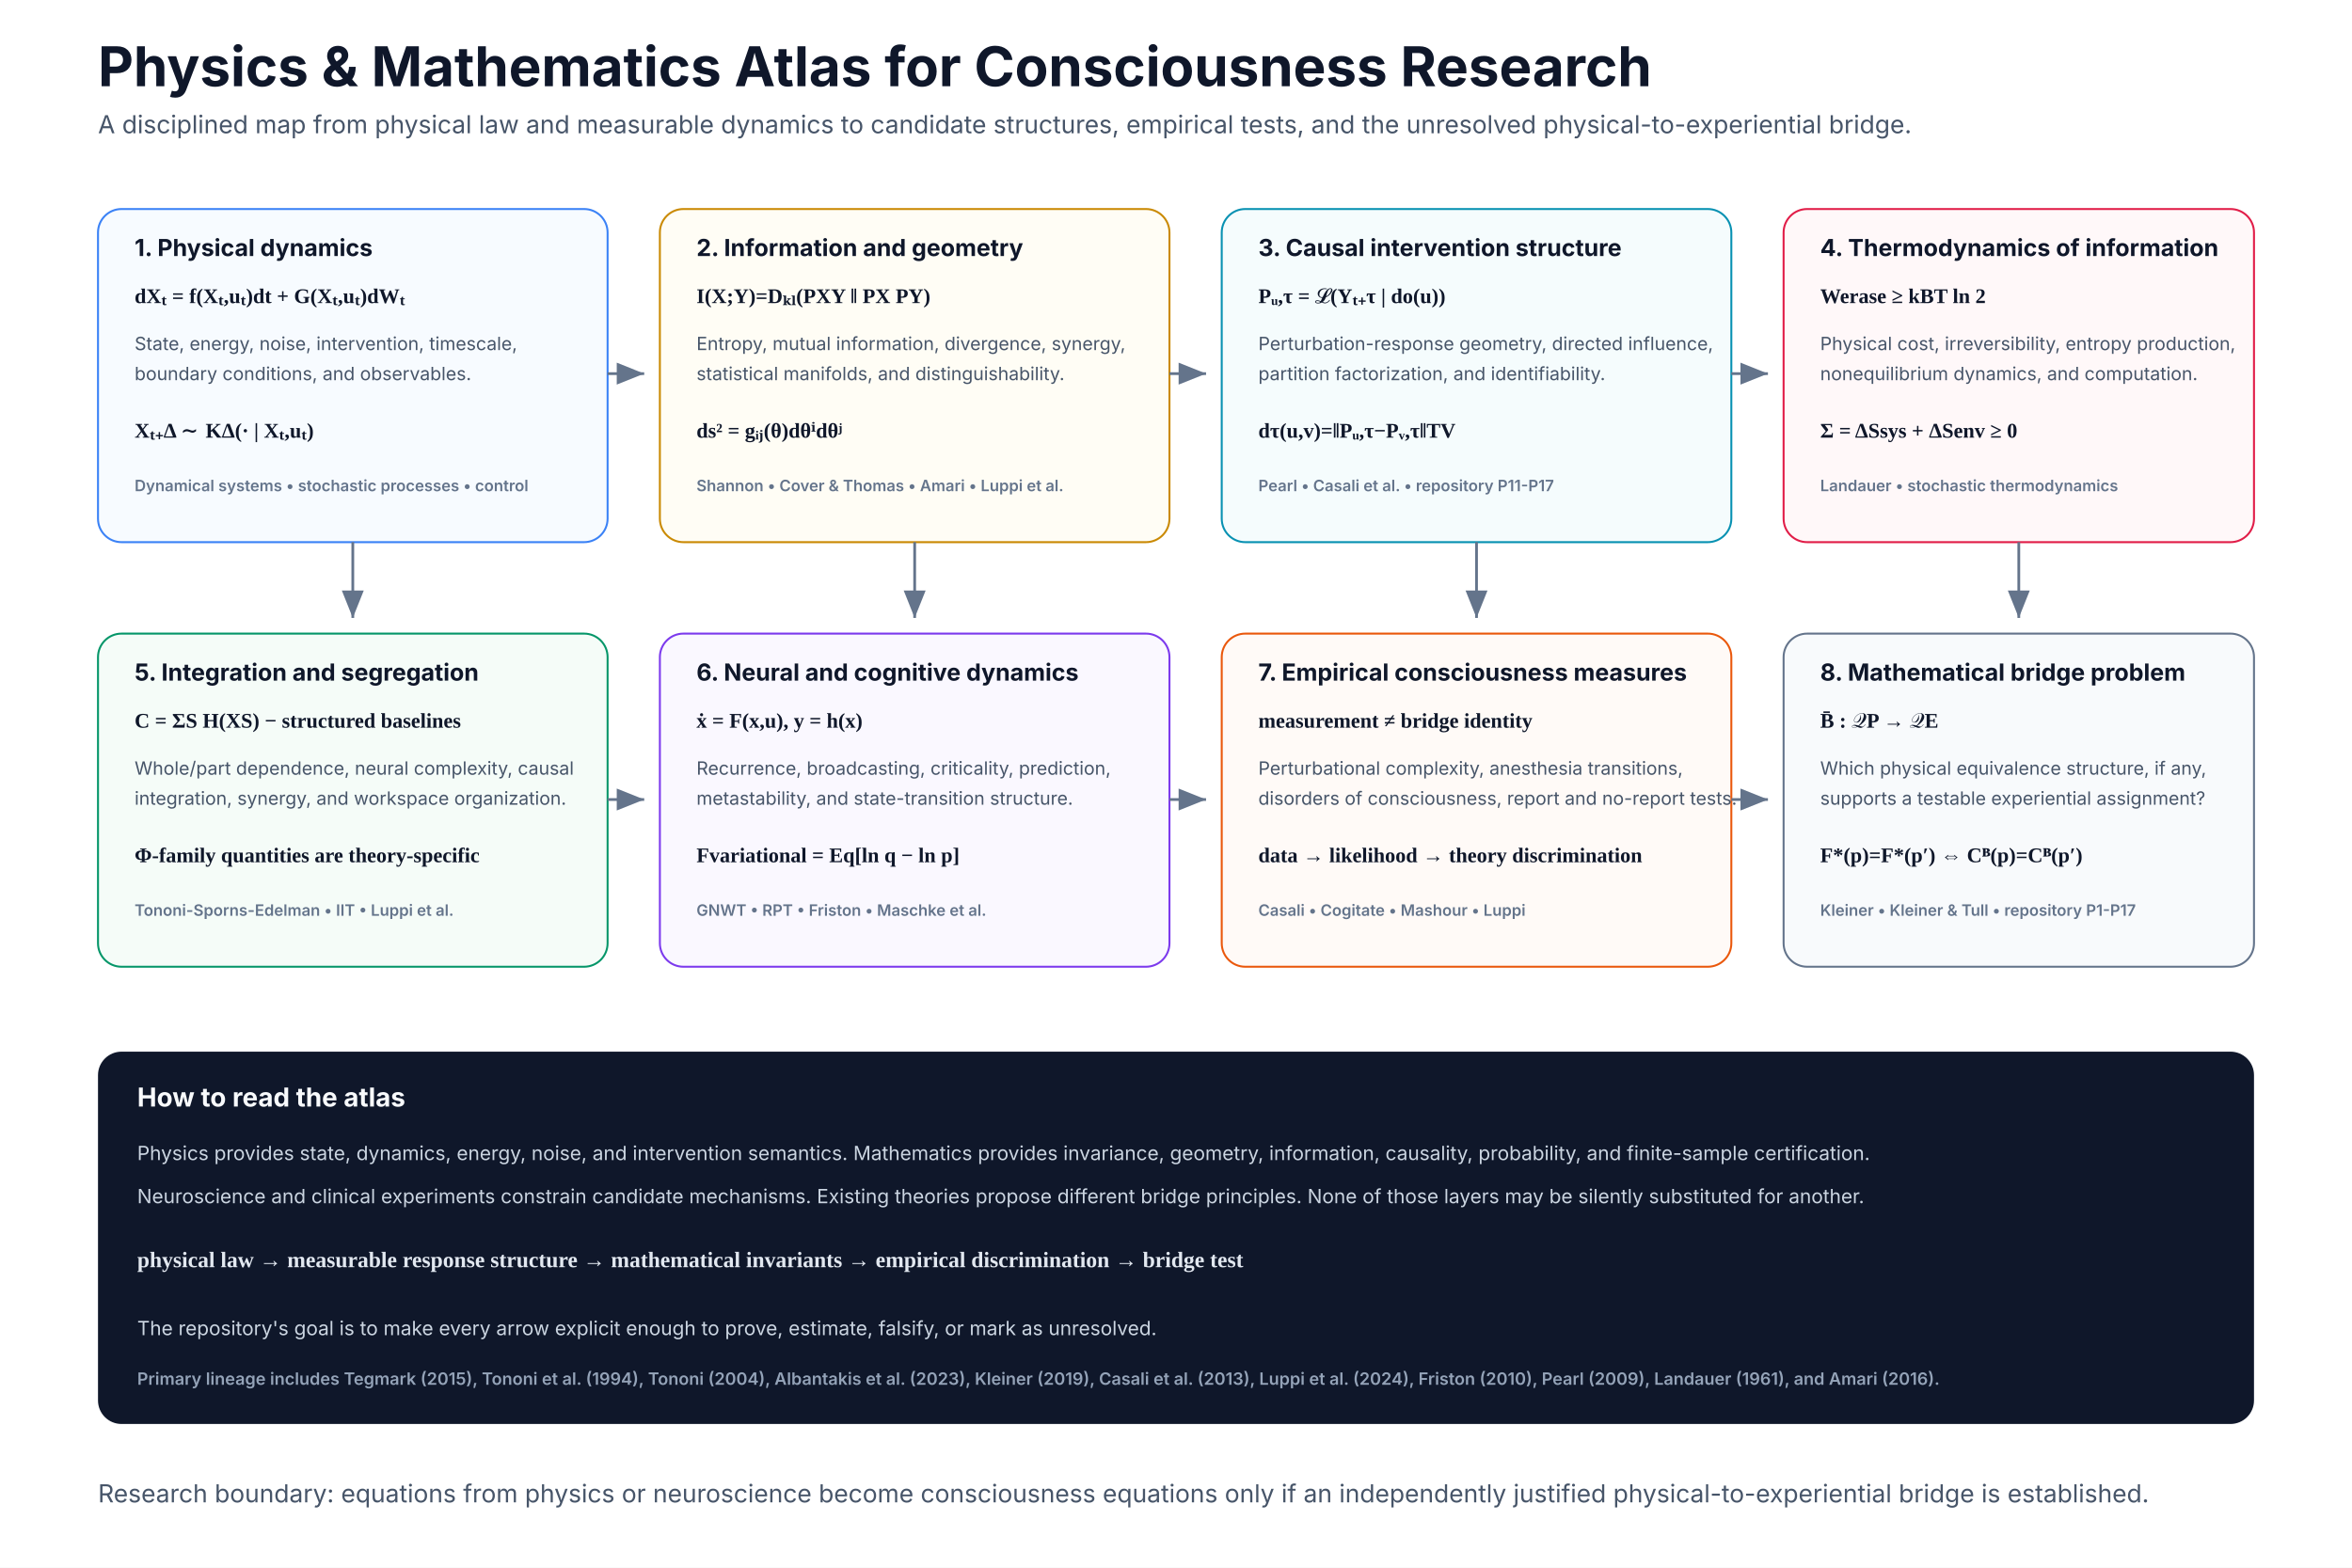
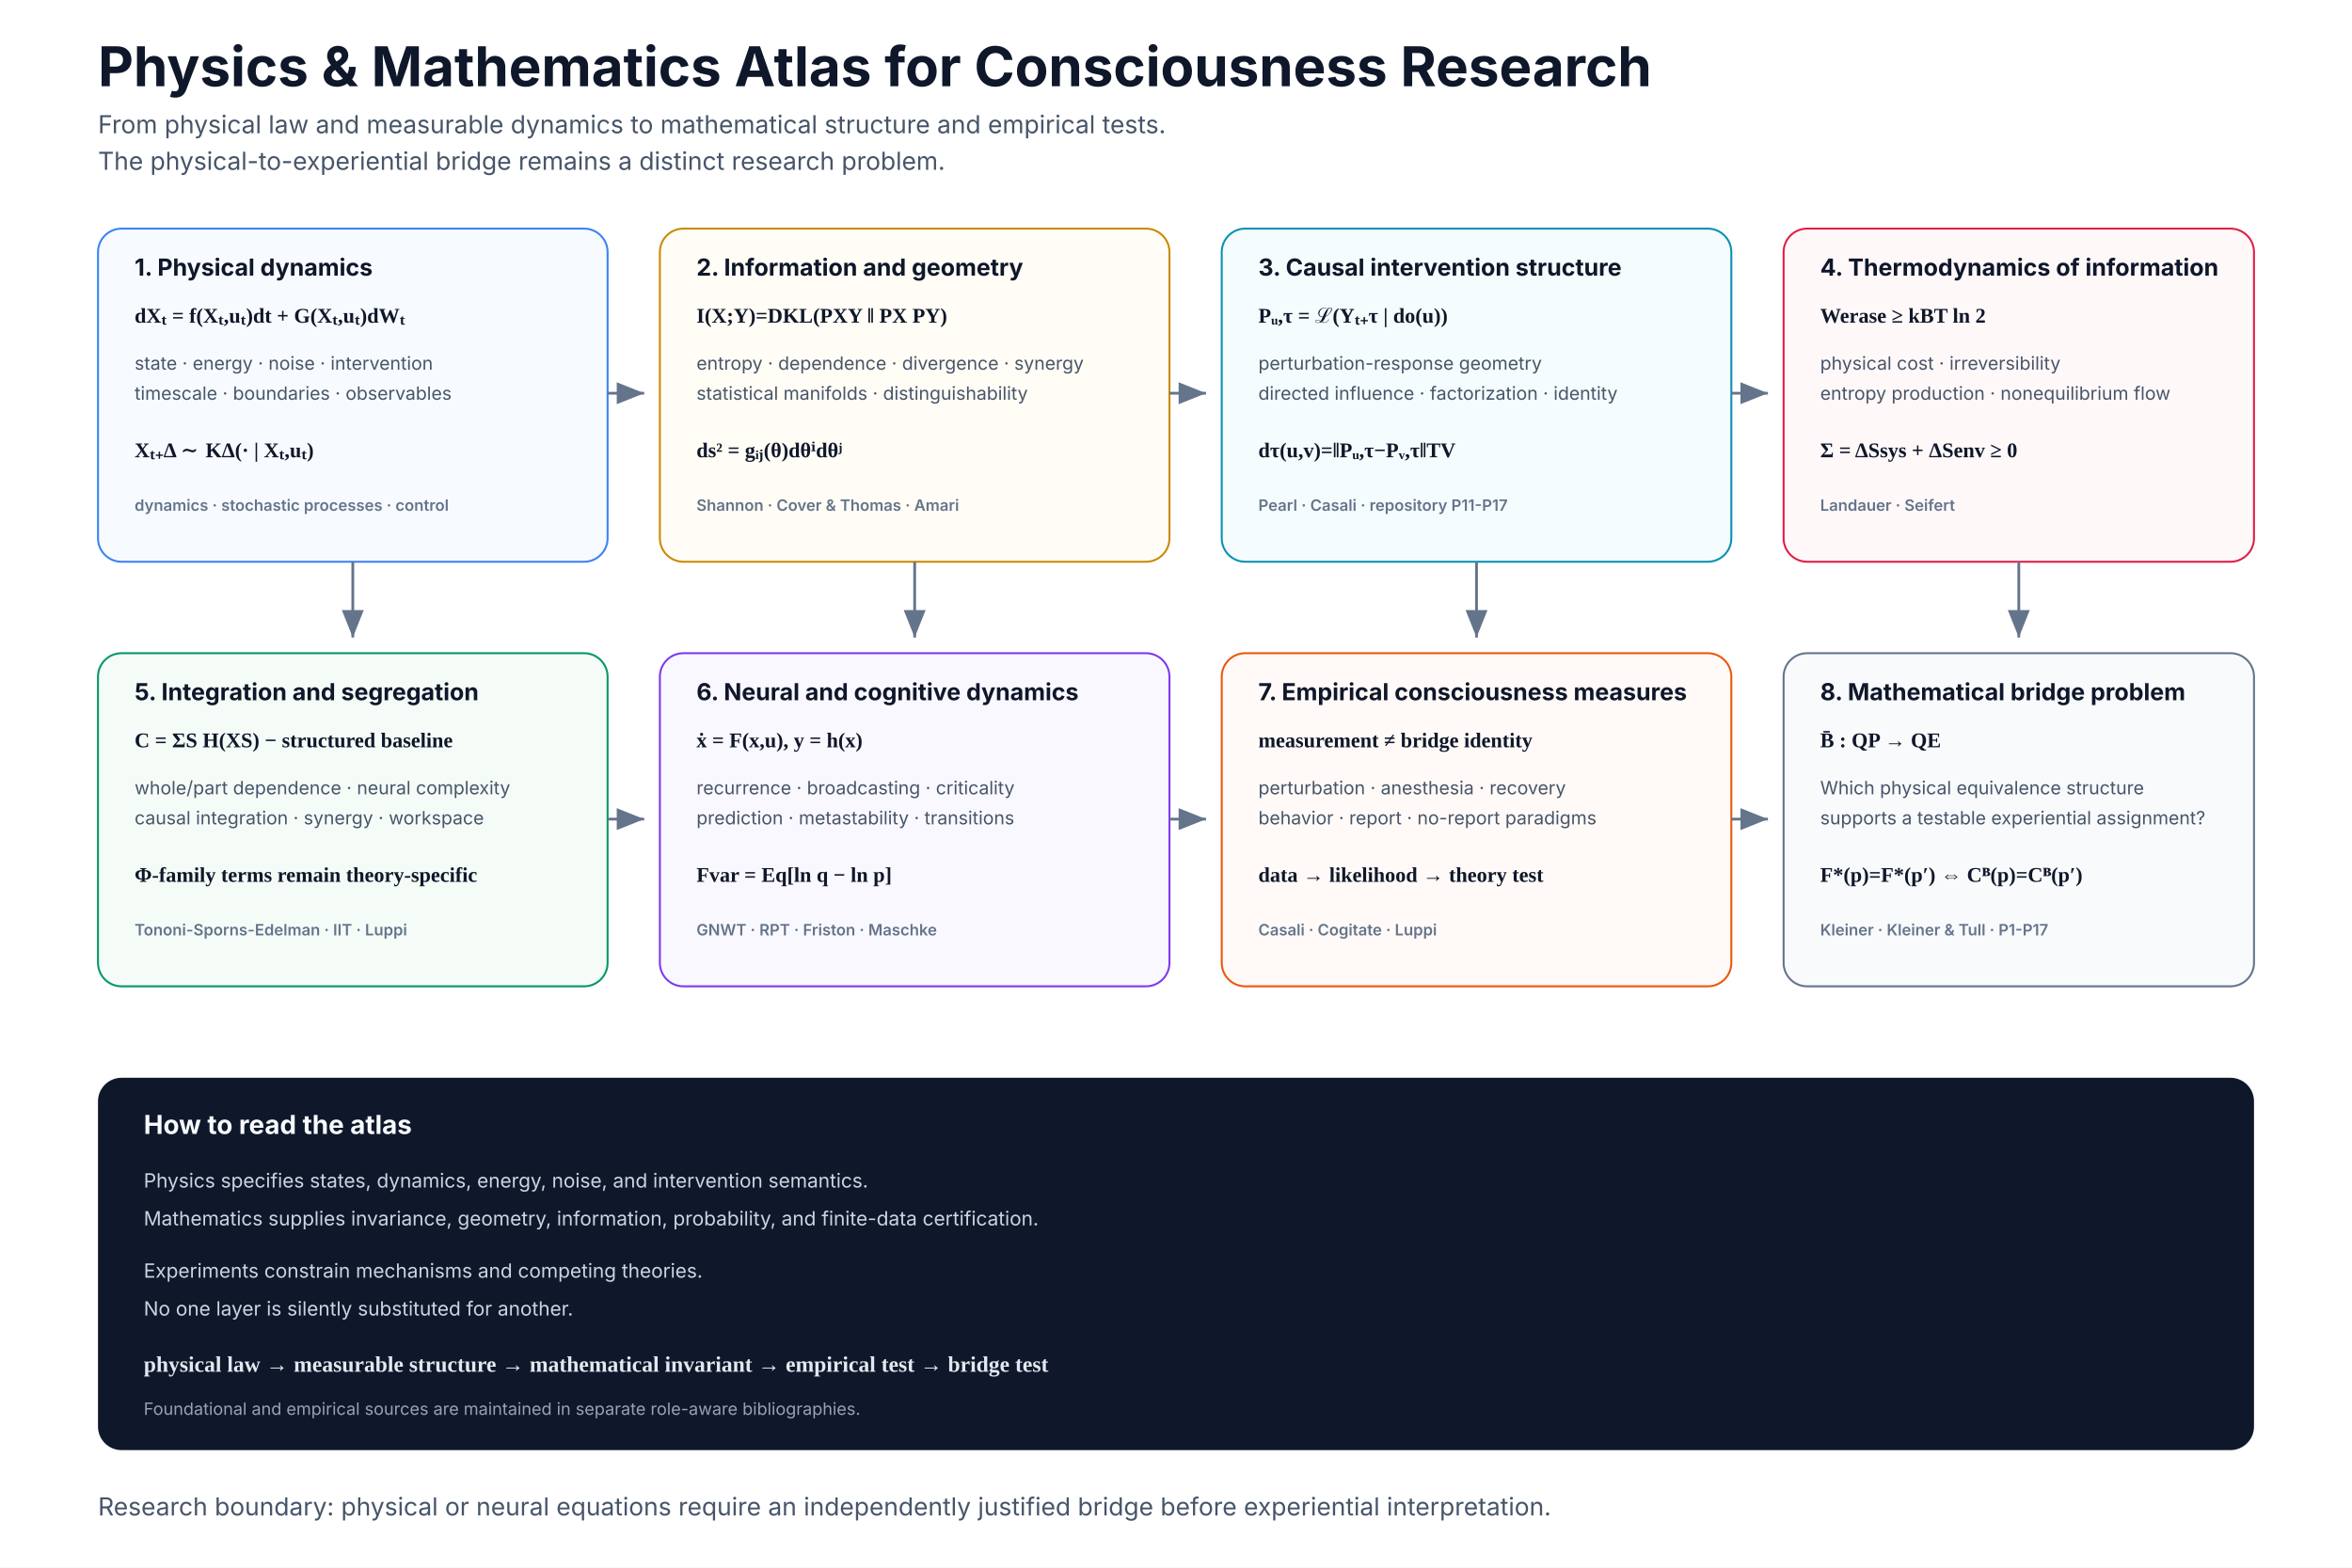
<svg xmlns="http://www.w3.org/2000/svg" width="1800" height="1200" viewBox="0 0 1800 1200" role="img" aria-labelledby="title desc">
  <defs>
    <marker id="arrow" markerWidth="12" markerHeight="12" refX="10" refY="4" orient="auto">
      <path d="M0 0 L0 8 L10 4 z" fill="#64748b" />
    </marker>
    <style>
      .title{font:700 42px Inter,Segoe UI,Arial,sans-serif;fill:#0f172a}
      .subtitle{font:400 19px Inter,Segoe UI,Arial,sans-serif;fill:#475569}
      .head{font:700 18px Inter,Segoe UI,Arial,sans-serif;fill:#0f172a}
      .body{font:400 14px Inter,Segoe UI,Arial,sans-serif;fill:#475569}
      .eq{font:600 16px Georgia,'Times New Roman',serif;fill:#0f172a}
      .cite{font:600 12px Inter,Segoe UI,Arial,sans-serif;fill:#64748b}
      .arrow{stroke:#64748b;stroke-width:2.1;fill:none;marker-end:url(#arrow)}
    </style>
  </defs>
  <rect width="1800" height="1200" fill="#ffffff" />
  <text x="75" y="66" class="title">Physics &amp; Mathematics Atlas for Consciousness Research</text>
-   <text x="75" y="102" class="subtitle">A disciplined map from physical law and measurable dynamics to candidate structures, empirical tests, and the unresolved physical-to-experiential bridge.</text>
-   <rect x="75" y="160" width="390" height="255" rx="18" fill="#f7fbff" stroke="#3b82f6" stroke-width="1.5" />
-   <text x="103" y="196" class="head">1. Physical dynamics</text>
-   <text x="103" y="232" class="eq">dXₜ = f(Xₜ,uₜ)dt + G(Xₜ,uₜ)dWₜ</text>
-   <text x="103" y="268" class="body">State, energy, noise, intervention, timescale,</text>
-   <text x="103" y="291" class="body">boundary conditions, and observables.</text>
-   <text x="103" y="335" class="eq">Xₜ₊Δ ∼ KΔ(· | Xₜ,uₜ)</text>
-   <text x="103" y="376" class="cite">Dynamical systems • stochastic processes • control</text>
-   <rect x="505" y="160" width="390" height="255" rx="18" fill="#fffdf5" stroke="#ca8a04" stroke-width="1.5" />
-   <text x="533" y="196" class="head">2. Information and geometry</text>
-   <text x="533" y="232" class="eq">I(X;Y)=Dₖₗ(PXY ‖ PX PY)</text>
-   <text x="533" y="268" class="body">Entropy, mutual information, divergence, synergy,</text>
-   <text x="533" y="291" class="body">statistical manifolds, and distinguishability.</text>
-   <text x="533" y="335" class="eq">ds² = gᵢⱼ(θ)dθⁱdθʲ</text>
-   <text x="533" y="376" class="cite">Shannon • Cover &amp; Thomas • Amari • Luppi et al.</text>
-   <rect x="935" y="160" width="390" height="255" rx="18" fill="#f5fcfd" stroke="#0891b2" stroke-width="1.5" />
-   <text x="963" y="196" class="head">3. Causal intervention structure</text>
-   <text x="963" y="232" class="eq">Pᵤ,τ = 𝓛(Yₜ₊τ | do(u))</text>
-   <text x="963" y="268" class="body">Perturbation-response geometry, directed influence,</text>
-   <text x="963" y="291" class="body">partition factorization, and identifiability.</text>
-   <text x="963" y="335" class="eq">dτ(u,v)=‖Pᵤ,τ−Pᵥ,τ‖TV</text>
-   <text x="963" y="376" class="cite">Pearl • Casali et al. • repository P11-P17</text>
-   <rect x="1365" y="160" width="360" height="255" rx="18" fill="#fff8f9" stroke="#e11d48" stroke-width="1.5" />
-   <text x="1393" y="196" class="head">4. Thermodynamics of information</text>
-   <text x="1393" y="232" class="eq">Werase ≥ kBT ln 2</text>
-   <text x="1393" y="268" class="body">Physical cost, irreversibility, entropy production,</text>
-   <text x="1393" y="291" class="body">nonequilibrium dynamics, and computation.</text>
-   <text x="1393" y="335" class="eq">Σ = ΔSsys + ΔSenv ≥ 0</text>
-   <text x="1393" y="376" class="cite">Landauer • stochastic thermodynamics</text>
-   <path class="arrow" d="M465 286 H493" />
-   <path class="arrow" d="M895 286 H923" />
-   <path class="arrow" d="M1325 286 H1353" />
-   <rect x="75" y="485" width="390" height="255" rx="18" fill="#f5fcf8" stroke="#059669" stroke-width="1.5" />
-   <text x="103" y="521" class="head">5. Integration and segregation</text>
-   <text x="103" y="557" class="eq">C = ΣS H(XS) − structured baselines</text>
-   <text x="103" y="593" class="body">Whole/part dependence, neural complexity, causal</text>
-   <text x="103" y="616" class="body">integration, synergy, and workspace organization.</text>
-   <text x="103" y="660" class="eq">Φ-family quantities are theory-specific</text>
-   <text x="103" y="701" class="cite">Tononi-Sporns-Edelman • IIT • Luppi et al.</text>
-   <rect x="505" y="485" width="390" height="255" rx="18" fill="#faf8ff" stroke="#7c3aed" stroke-width="1.5" />
-   <text x="533" y="521" class="head">6. Neural and cognitive dynamics</text>
-   <text x="533" y="557" class="eq">ẋ = F(x,u),   y = h(x)</text>
-   <text x="533" y="593" class="body">Recurrence, broadcasting, criticality, prediction,</text>
-   <text x="533" y="616" class="body">metastability, and state-transition structure.</text>
-   <text x="533" y="660" class="eq">Fvariational = Eq[ln q − ln p]</text>
-   <text x="533" y="701" class="cite">GNWT • RPT • Friston • Maschke et al.</text>
-   <rect x="935" y="485" width="390" height="255" rx="18" fill="#fffaf7" stroke="#ea580c" stroke-width="1.5" />
-   <text x="963" y="521" class="head">7. Empirical consciousness measures</text>
-   <text x="963" y="557" class="eq">measurement ≠ bridge identity</text>
-   <text x="963" y="593" class="body">Perturbational complexity, anesthesia transitions,</text>
-   <text x="963" y="616" class="body">disorders of consciousness, report and no-report tests.</text>
-   <text x="963" y="660" class="eq">data → likelihood → theory discrimination</text>
-   <text x="963" y="701" class="cite">Casali • Cogitate • Mashour • Luppi</text>
-   <rect x="1365" y="485" width="360" height="255" rx="18" fill="#f8fafc" stroke="#64748b" stroke-width="1.5" />
-   <text x="1393" y="521" class="head">8. Mathematical bridge problem</text>
-   <text x="1393" y="557" class="eq">B̄ : 𝒬P → 𝒬E</text>
-   <text x="1393" y="593" class="body">Which physical equivalence structure, if any,</text>
-   <text x="1393" y="616" class="body">supports a testable experiential assignment?</text>
-   <text x="1393" y="660" class="eq">F*(p)=F*(p′) ⇔ Cᴮ(p)=Cᴮ(p′)</text>
-   <text x="1393" y="701" class="cite">Kleiner • Kleiner &amp; Tull • repository P1-P17</text>
-   <path class="arrow" d="M270 415 V473" />
-   <path class="arrow" d="M700 415 V473" />
-   <path class="arrow" d="M1130 415 V473" />
-   <path class="arrow" d="M1545 415 V473" />
-   <path class="arrow" d="M465 612 H493" />
-   <path class="arrow" d="M895 612 H923" />
-   <path class="arrow" d="M1325 612 H1353" />
-   <rect x="75" y="805" width="1650" height="285" rx="18" fill="#0f172a" />
-   <text x="105" y="847" style="font:700 20px Inter,Segoe UI,Arial,sans-serif;fill:#f8fafc">How to read the atlas</text>
-   <text x="105" y="888" style="font:400 15px Inter,Segoe UI,Arial,sans-serif;fill:#cbd5e1">Physics provides state, dynamics, energy, noise, and intervention semantics. Mathematics provides invariance, geometry, information, causality, probability, and finite-sample certification.</text>
-   <text x="105" y="921" style="font:400 15px Inter,Segoe UI,Arial,sans-serif;fill:#cbd5e1">Neuroscience and clinical experiments constrain candidate mechanisms. Existing theories propose different bridge principles. None of those layers may be silently substituted for another.</text>
-   <text x="105" y="970" style="font:600 17px Georgia,'Times New Roman',serif;fill:#e2e8f0">physical law → measurable response structure → mathematical invariants → empirical discrimination → bridge test</text>
-   <text x="105" y="1022" style="font:400 15px Inter,Segoe UI,Arial,sans-serif;fill:#cbd5e1">The repository's goal is to make every arrow explicit enough to prove, estimate, falsify, or mark as unresolved.</text>
-   <text x="105" y="1060" style="font:600 13px Inter,Segoe UI,Arial,sans-serif;fill:#94a3b8">Primary lineage includes Tegmark (2015), Tononi et al. (1994), Tononi (2004), Albantakis et al. (2023), Kleiner (2019), Casali et al. (2013), Luppi et al. (2024), Friston (2010), Pearl (2009), Landauer (1961), and Amari (2016).</text>
-   <text x="75" y="1150" class="subtitle">Research boundary: equations from physics or neuroscience become consciousness equations only if an independently justified physical-to-experiential bridge is established.</text>
+   <text x="75" y="102" class="subtitle">From physical law and measurable dynamics to mathematical structure and empirical tests.</text>
+   <text x="75" y="130" class="subtitle">The physical-to-experiential bridge remains a distinct research problem.</text>
+   <rect x="75" y="175" width="390" height="255" rx="18" fill="#f7fbff" stroke="#3b82f6" stroke-width="1.5" />
+   <text x="103" y="211" class="head">1. Physical dynamics</text>
+   <text x="103" y="247" class="eq">dXₜ = f(Xₜ,uₜ)dt + G(Xₜ,uₜ)dWₜ</text>
+   <text x="103" y="283" class="body">state · energy · noise · intervention</text>
+   <text x="103" y="306" class="body">timescale · boundaries · observables</text>
+   <text x="103" y="350" class="eq">Xₜ₊Δ ∼ KΔ(· | Xₜ,uₜ)</text>
+   <text x="103" y="391" class="cite">dynamics · stochastic processes · control</text>
+   <rect x="505" y="175" width="390" height="255" rx="18" fill="#fffdf5" stroke="#ca8a04" stroke-width="1.5" />
+   <text x="533" y="211" class="head">2. Information and geometry</text>
+   <text x="533" y="247" class="eq">I(X;Y)=DKL(PXY ‖ PX PY)</text>
+   <text x="533" y="283" class="body">entropy · dependence · divergence · synergy</text>
+   <text x="533" y="306" class="body">statistical manifolds · distinguishability</text>
+   <text x="533" y="350" class="eq">ds² = gᵢⱼ(θ)dθⁱdθʲ</text>
+   <text x="533" y="391" class="cite">Shannon · Cover &amp; Thomas · Amari</text>
+   <rect x="935" y="175" width="390" height="255" rx="18" fill="#f5fcfd" stroke="#0891b2" stroke-width="1.5" />
+   <text x="963" y="211" class="head">3. Causal intervention structure</text>
+   <text x="963" y="247" class="eq">Pᵤ,τ = ℒ(Yₜ₊τ | do(u))</text>
+   <text x="963" y="283" class="body">perturbation-response geometry</text>
+   <text x="963" y="306" class="body">directed influence · factorization · identity</text>
+   <text x="963" y="350" class="eq">dτ(u,v)=‖Pᵤ,τ−Pᵥ,τ‖TV</text>
+   <text x="963" y="391" class="cite">Pearl · Casali · repository P11-P17</text>
+   <rect x="1365" y="175" width="360" height="255" rx="18" fill="#fff8f9" stroke="#e11d48" stroke-width="1.5" />
+   <text x="1393" y="211" class="head">4. Thermodynamics of information</text>
+   <text x="1393" y="247" class="eq">Werase ≥ kBT ln 2</text>
+   <text x="1393" y="283" class="body">physical cost · irreversibility</text>
+   <text x="1393" y="306" class="body">entropy production · nonequilibrium flow</text>
+   <text x="1393" y="350" class="eq">Σ = ΔSsys + ΔSenv ≥ 0</text>
+   <text x="1393" y="391" class="cite">Landauer · Seifert</text>
+   <path class="arrow" d="M465 301 H493" />
+   <path class="arrow" d="M895 301 H923" />
+   <path class="arrow" d="M1325 301 H1353" />
+   <rect x="75" y="500" width="390" height="255" rx="18" fill="#f5fcf8" stroke="#059669" stroke-width="1.5" />
+   <text x="103" y="536" class="head">5. Integration and segregation</text>
+   <text x="103" y="572" class="eq">C = ΣS H(XS) − structured baseline</text>
+   <text x="103" y="608" class="body">whole/part dependence · neural complexity</text>
+   <text x="103" y="631" class="body">causal integration · synergy · workspace</text>
+   <text x="103" y="675" class="eq">Φ-family terms remain theory-specific</text>
+   <text x="103" y="716" class="cite">Tononi-Sporns-Edelman · IIT · Luppi</text>
+   <rect x="505" y="500" width="390" height="255" rx="18" fill="#faf8ff" stroke="#7c3aed" stroke-width="1.5" />
+   <text x="533" y="536" class="head">6. Neural and cognitive dynamics</text>
+   <text x="533" y="572" class="eq">ẋ = F(x,u),   y = h(x)</text>
+   <text x="533" y="608" class="body">recurrence · broadcasting · criticality</text>
+   <text x="533" y="631" class="body">prediction · metastability · transitions</text>
+   <text x="533" y="675" class="eq">Fvar = Eq[ln q − ln p]</text>
+   <text x="533" y="716" class="cite">GNWT · RPT · Friston · Maschke</text>
+   <rect x="935" y="500" width="390" height="255" rx="18" fill="#fffaf7" stroke="#ea580c" stroke-width="1.5" />
+   <text x="963" y="536" class="head">7. Empirical consciousness measures</text>
+   <text x="963" y="572" class="eq">measurement ≠ bridge identity</text>
+   <text x="963" y="608" class="body">perturbation · anesthesia · recovery</text>
+   <text x="963" y="631" class="body">behavior · report · no-report paradigms</text>
+   <text x="963" y="675" class="eq">data → likelihood → theory test</text>
+   <text x="963" y="716" class="cite">Casali · Cogitate · Luppi</text>
+   <rect x="1365" y="500" width="360" height="255" rx="18" fill="#f8fafc" stroke="#64748b" stroke-width="1.5" />
+   <text x="1393" y="536" class="head">8. Mathematical bridge problem</text>
+   <text x="1393" y="572" class="eq">B̄ : QP → QE</text>
+   <text x="1393" y="608" class="body">Which physical equivalence structure</text>
+   <text x="1393" y="631" class="body">supports a testable experiential assignment?</text>
+   <text x="1393" y="675" class="eq">F*(p)=F*(p′) ⇔ Cᴮ(p)=Cᴮ(p′)</text>
+   <text x="1393" y="716" class="cite">Kleiner · Kleiner &amp; Tull · P1-P17</text>
+   <path class="arrow" d="M270 430 V488" />
+   <path class="arrow" d="M700 430 V488" />
+   <path class="arrow" d="M1130 430 V488" />
+   <path class="arrow" d="M1545 430 V488" />
+   <path class="arrow" d="M465 627 H493" />
+   <path class="arrow" d="M895 627 H923" />
+   <path class="arrow" d="M1325 627 H1353" />
+   <rect x="75" y="825" width="1650" height="285" rx="18" fill="#0f172a" />
+   <text x="110" y="868" style="font:700 20px Inter,Segoe UI,Arial,sans-serif;fill:#f8fafc">How to read the atlas</text>
+   <text x="110" y="909" style="font:400 15px Inter,Segoe UI,Arial,sans-serif;fill:#cbd5e1">Physics specifies states, dynamics, energy, noise, and intervention semantics.</text>
+   <text x="110" y="938" style="font:400 15px Inter,Segoe UI,Arial,sans-serif;fill:#cbd5e1">Mathematics supplies invariance, geometry, information, probability, and finite-data certification.</text>
+   <text x="110" y="978" style="font:400 15px Inter,Segoe UI,Arial,sans-serif;fill:#cbd5e1">Experiments constrain mechanisms and competing theories.</text>
+   <text x="110" y="1007" style="font:400 15px Inter,Segoe UI,Arial,sans-serif;fill:#cbd5e1">No one layer is silently substituted for another.</text>
+   <text x="110" y="1050" style="font:600 17px Georgia,'Times New Roman',serif;fill:#e2e8f0">physical law → measurable structure → mathematical invariant → empirical test → bridge test</text>
+   <text x="110" y="1083" style="font:400 13px Inter,Segoe UI,Arial,sans-serif;fill:#94a3b8">Foundational and empirical sources are maintained in separate role-aware bibliographies.</text>
+   <text x="75" y="1160" class="subtitle">Research boundary: physical or neural equations require an independently justified bridge before experiential interpretation.</text>
</svg>
